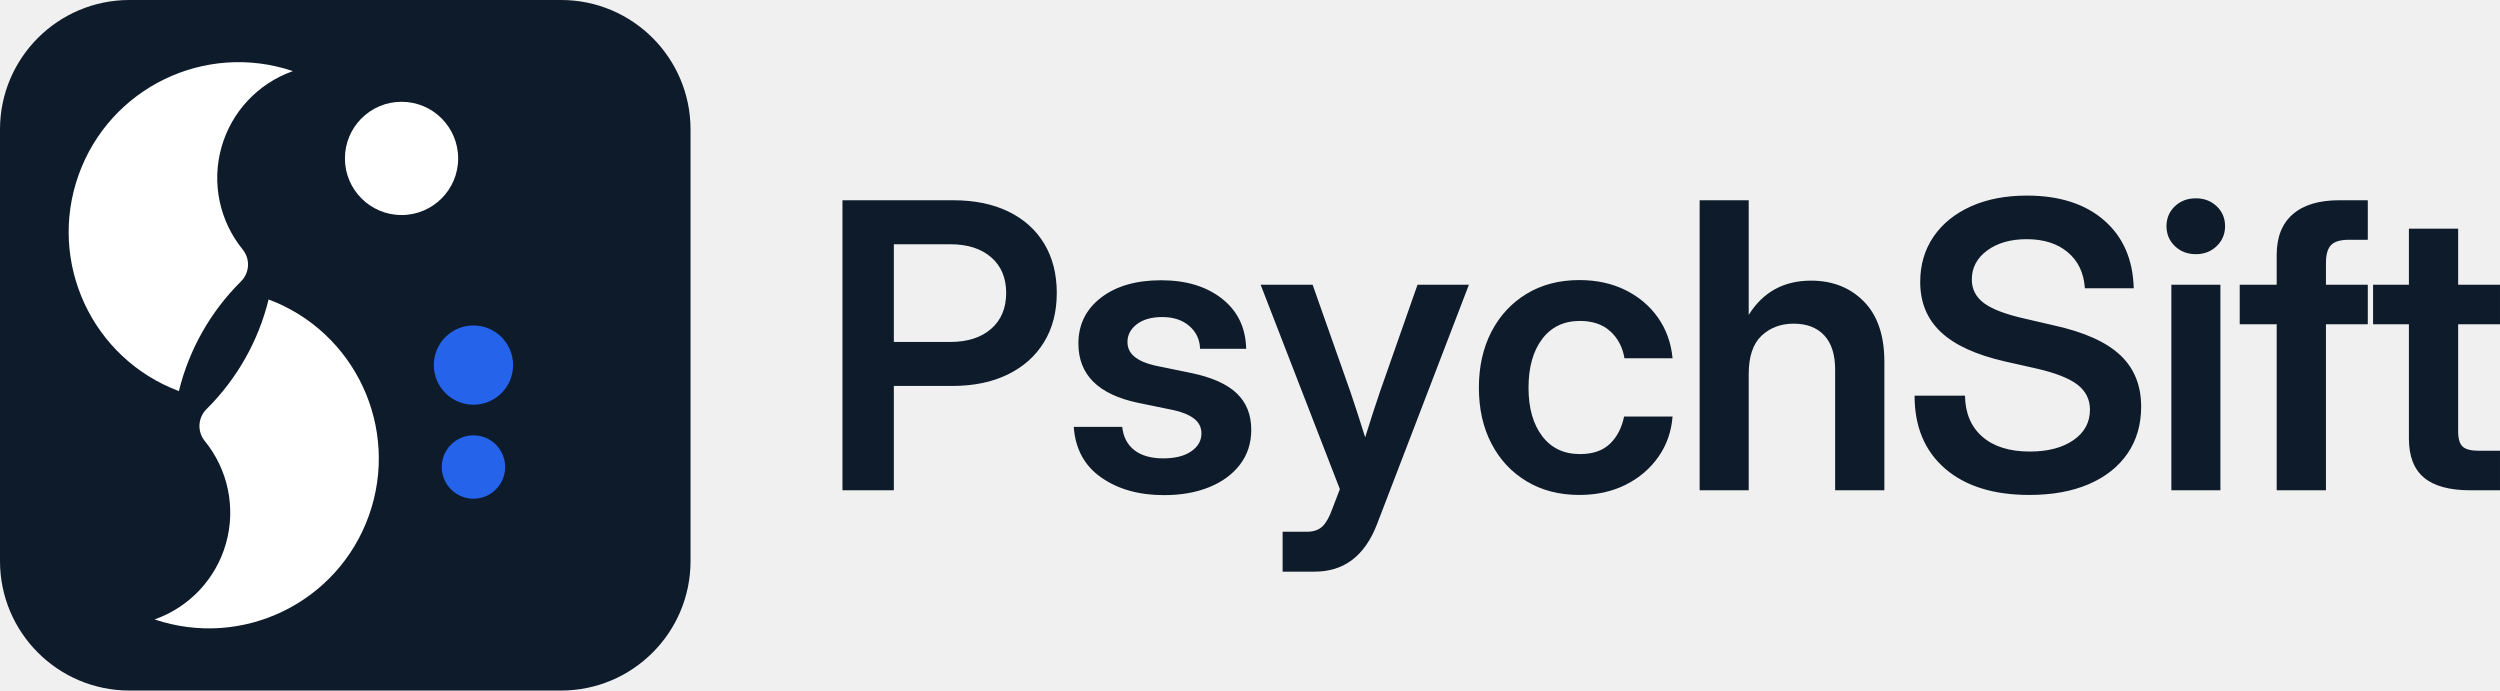
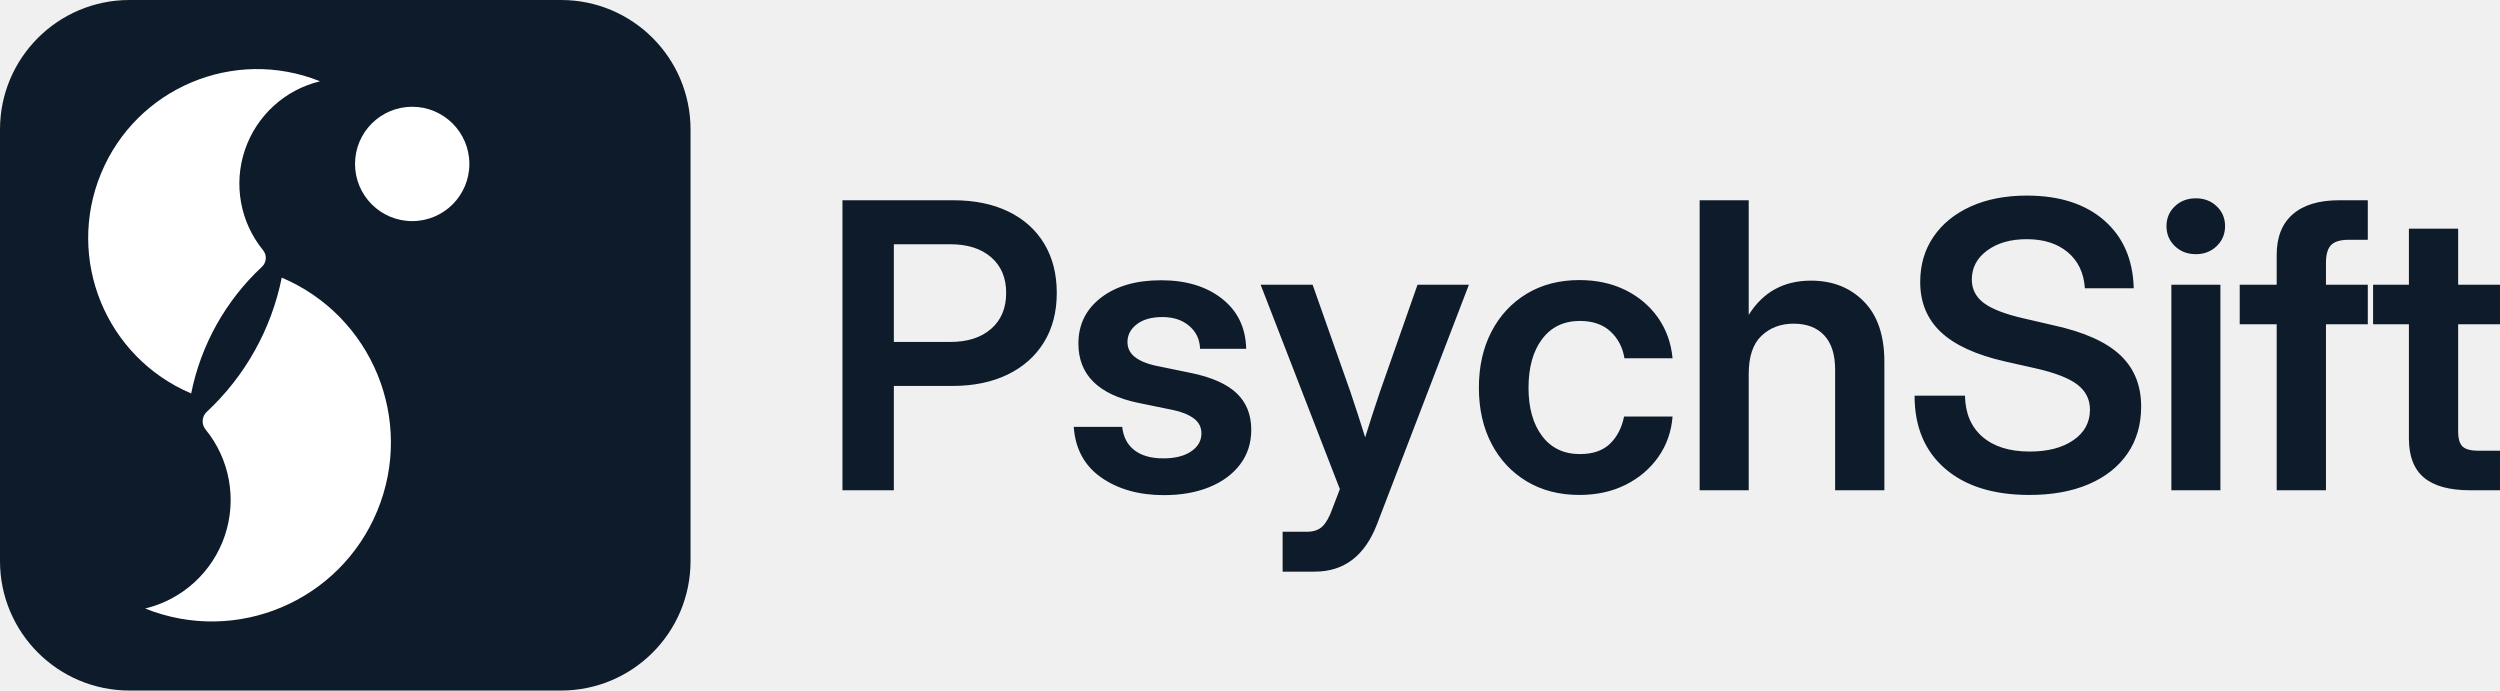
<svg xmlns="http://www.w3.org/2000/svg" viewBox="0 0 926.815 256" width="926.815" height="256" role="img" aria-label="PsychSift">
  <rect width="256" height="256" rx="48" fill="#0D1B2A" />
-   <g transform="translate(25.4289 23.04) scale(2.0992)">
+   <g transform="translate(32.6523 25.6) scale(2.048)">
    <g fill="#FFFFFF">
-       <path d="M39.615 1.583 A20 20 0 0 0 30.746 33.085 A4.2 4.2 0 0 1 30.446 38.722 A41 41 0 0 0 19.478 58.094 A30 30 0 0 1 39.615 1.583 Z" />
-       <path d="M39.615 1.583 A20 20 0 0 0 30.746 33.085 A4.2 4.2 0 0 1 30.446 38.722 A41 41 0 0 0 19.478 58.094 A30 30 0 0 1 39.615 1.583 Z" transform="rotate(180 27.4 50)" />
+       <path d="M41.988 2.214 A19.061 19.061 0 0 0 31.678 32.796 A2.199 2.199 0 0 1 31.473 35.795 A42.87 42.87 0 0 0 18.662 58.72 A30.567 30.567 0 0 1 41.988 2.214 Z" />
+       <path d="M41.988 2.214 A19.061 19.061 0 0 0 31.678 32.796 A2.199 2.199 0 0 1 31.473 35.795 A42.87 42.87 0 0 0 18.662 58.72 A30.567 30.567 0 0 1 41.988 2.214 Z" transform="translate(54.84 100) scale(-1.06)" />
+       <circle cx="58.672" cy="17.175" r="10.349" />
    </g>
-     <circle cx="58.8" cy="17" r="10" fill="#FFFFFF" />
-     <circle cx="71.5" cy="53.5" r="7" fill="#2563EB" />
-     <circle cx="71.5" cy="71.5" r="5.6" fill="#2563EB" />
  </g>
  <g transform="translate(303.372 181.76)">
    <path d="M8.95 0.00V-107.52H50.01Q61.84 -107.52 70.47 -103.33Q79.09 -99.15 83.74 -91.43Q88.40 -83.71 88.40 -73.17Q88.40 -62.56 83.63 -54.84Q78.87 -47.12 70.18 -42.90Q61.48 -38.68 49.65 -38.68H28.00V0.00ZM28.00 -54.99H48.93Q58.52 -54.99 64.08 -59.86Q69.64 -64.73 69.64 -73.17Q69.64 -81.54 64.08 -86.38Q58.52 -91.21 48.93 -91.21H28.00Z M128.17 1.80Q114.25 1.80 104.90 -4.73Q95.56 -11.26 94.69 -23.52H112.66Q113.24 -17.97 117.13 -14.90Q121.03 -11.83 127.88 -11.83Q134.45 -11.83 138.24 -14.43Q142.03 -17.03 142.03 -21.07Q142.03 -24.53 139.21 -26.63Q136.40 -28.72 131.64 -29.73L118.65 -32.40Q96.42 -37.02 96.42 -54.41Q96.42 -64.94 104.79 -71.40Q113.16 -77.86 127.09 -77.86Q140.95 -77.86 149.64 -71.04Q158.34 -64.22 158.62 -52.46H141.52Q141.38 -57.58 137.55 -60.90Q133.73 -64.22 127.52 -64.22Q121.53 -64.22 118.07 -61.55Q114.61 -58.88 114.61 -54.99Q114.61 -51.60 117.28 -49.47Q119.95 -47.34 124.71 -46.26L138.42 -43.44Q149.75 -41.06 155.12 -35.94Q160.50 -30.81 160.50 -22.44Q160.50 -15.01 156.35 -9.56Q152.20 -4.11 144.91 -1.15Q137.63 1.80 128.17 1.80Z M172.13 30.16V15.37H181.15Q184.83 15.37 186.89 13.39Q188.95 11.40 190.53 6.93L193.35 -0.43L163.98 -76.20H183.25L197.25 -36.51Q198.69 -32.26 200.06 -28.03Q201.43 -23.81 202.73 -19.63Q205.33 -28.00 208.21 -36.51L222.14 -76.20H241.19L207.13 12.56Q200.35 30.16 184.04 30.16Z M282.12 1.73Q271.01 1.73 262.60 -3.32Q254.19 -8.37 249.54 -17.32Q244.89 -26.27 244.89 -38.03Q244.89 -49.79 249.54 -58.78Q254.19 -67.76 262.60 -72.85Q271.01 -77.93 282.12 -77.93Q291.72 -77.93 299.22 -74.22Q306.73 -70.50 311.31 -63.97Q315.89 -57.44 316.69 -48.93H298.86Q297.85 -55.06 293.63 -58.92Q289.41 -62.78 282.34 -62.78Q273.39 -62.78 268.34 -56.07Q263.29 -49.36 263.29 -38.03Q263.29 -26.77 268.34 -20.10Q273.39 -13.42 282.34 -13.42Q289.48 -13.42 293.45 -17.21Q297.42 -21.00 298.72 -27.35H316.69Q316.04 -18.98 311.45 -12.41Q306.87 -5.85 299.33 -2.06Q291.79 1.73 282.12 1.73Z M344.92 -43.08V0.00H326.73V-107.52H344.92V-65.02Q352.85 -77.72 368.01 -77.72Q379.99 -77.72 387.60 -70.00Q395.21 -62.28 395.21 -47.63V0.00H376.96V-44.74Q376.96 -53.11 372.91 -57.44Q368.87 -61.77 361.58 -61.77Q354.44 -61.77 349.68 -57.30Q344.92 -52.82 344.92 -43.08Z M448.99 1.73Q429.00 1.73 417.70 -8.05Q406.41 -17.82 406.41 -35.07H425.10Q425.25 -25.33 431.56 -19.84Q437.87 -14.36 449.13 -14.36Q459.16 -14.36 465.29 -18.58Q471.43 -22.80 471.43 -29.87Q471.43 -35.58 466.81 -39.15Q462.19 -42.72 451.44 -45.17L439.89 -47.77Q423.80 -51.45 416.15 -58.67Q408.50 -65.88 408.50 -77.21Q408.50 -86.81 413.45 -94.03Q418.39 -101.24 427.30 -105.25Q436.21 -109.25 448.05 -109.25Q466.09 -109.25 476.66 -100.09Q487.23 -90.92 487.66 -74.90H469.55Q468.97 -83.42 463.20 -88.25Q457.43 -93.09 447.98 -93.09Q439.03 -93.09 433.33 -88.90Q427.63 -84.72 427.63 -78.15Q427.63 -72.74 432.14 -69.38Q436.65 -66.03 447.18 -63.65L458.08 -61.12Q474.82 -57.44 482.61 -50.15Q490.41 -42.86 490.41 -31.03Q490.41 -21.00 485.36 -13.64Q480.30 -6.28 471.00 -2.27Q461.69 1.73 448.99 1.73Z M501.61 0.00V-76.20H519.79V0.00ZM510.70 -87.53Q506.01 -87.53 502.90 -90.53Q499.80 -93.52 499.80 -97.92Q499.80 -102.32 502.90 -105.28Q506.01 -108.24 510.70 -108.24Q515.32 -108.24 518.42 -105.28Q521.52 -102.32 521.52 -97.92Q521.52 -93.52 518.42 -90.53Q515.32 -87.53 510.70 -87.53Z M574.43 -76.20V-61.55H558.92V0.00H540.66V-61.55H526.95V-76.20H540.66V-87.31Q540.66 -97.13 546.61 -102.32Q552.57 -107.52 563.82 -107.52H574.43V-92.87H567.43Q562.74 -92.87 560.83 -90.92Q558.92 -88.97 558.92 -84.28V-76.20Z M623.44 -76.20V-61.55H607.93V-21.86Q607.93 -17.75 609.59 -16.20Q611.25 -14.65 615.65 -14.65H623.44V0.00H612.47Q600.86 0.00 595.26 -4.69Q589.67 -9.38 589.67 -19.19V-61.55H576.39V-76.20H589.67V-96.98H607.93V-76.20Z" fill="#0D1B2A" />
  </g>
</svg>
